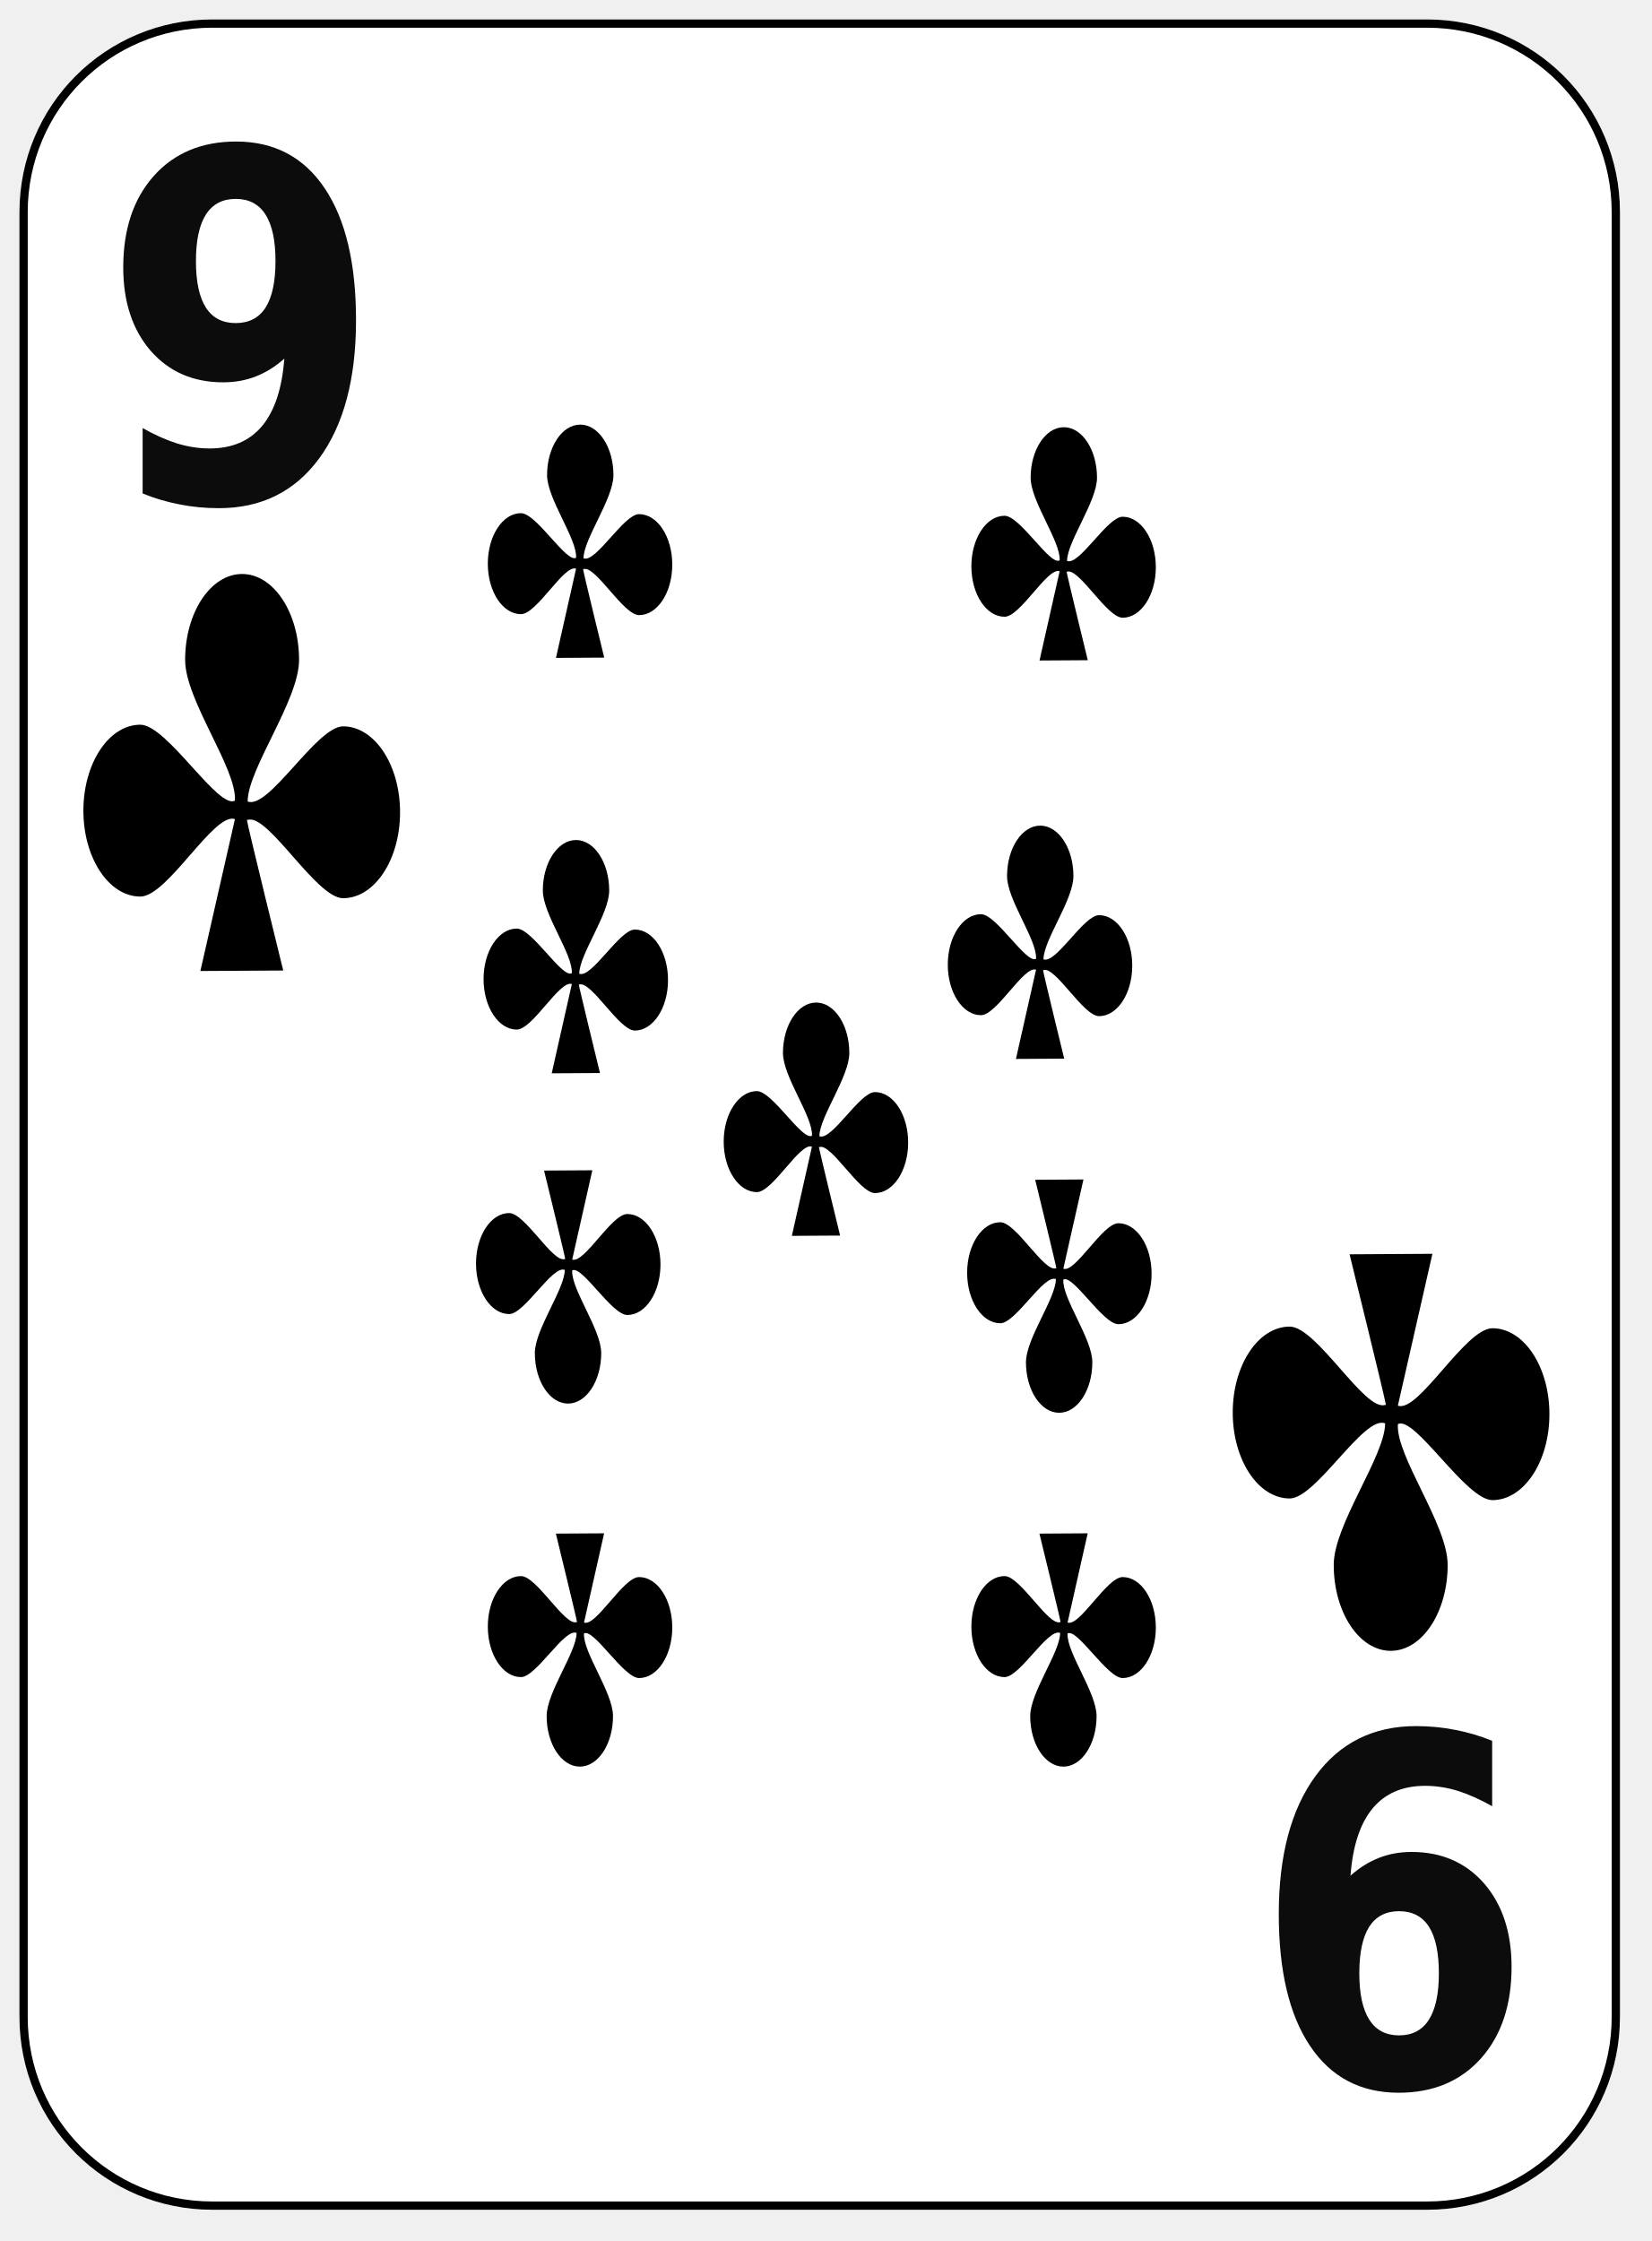
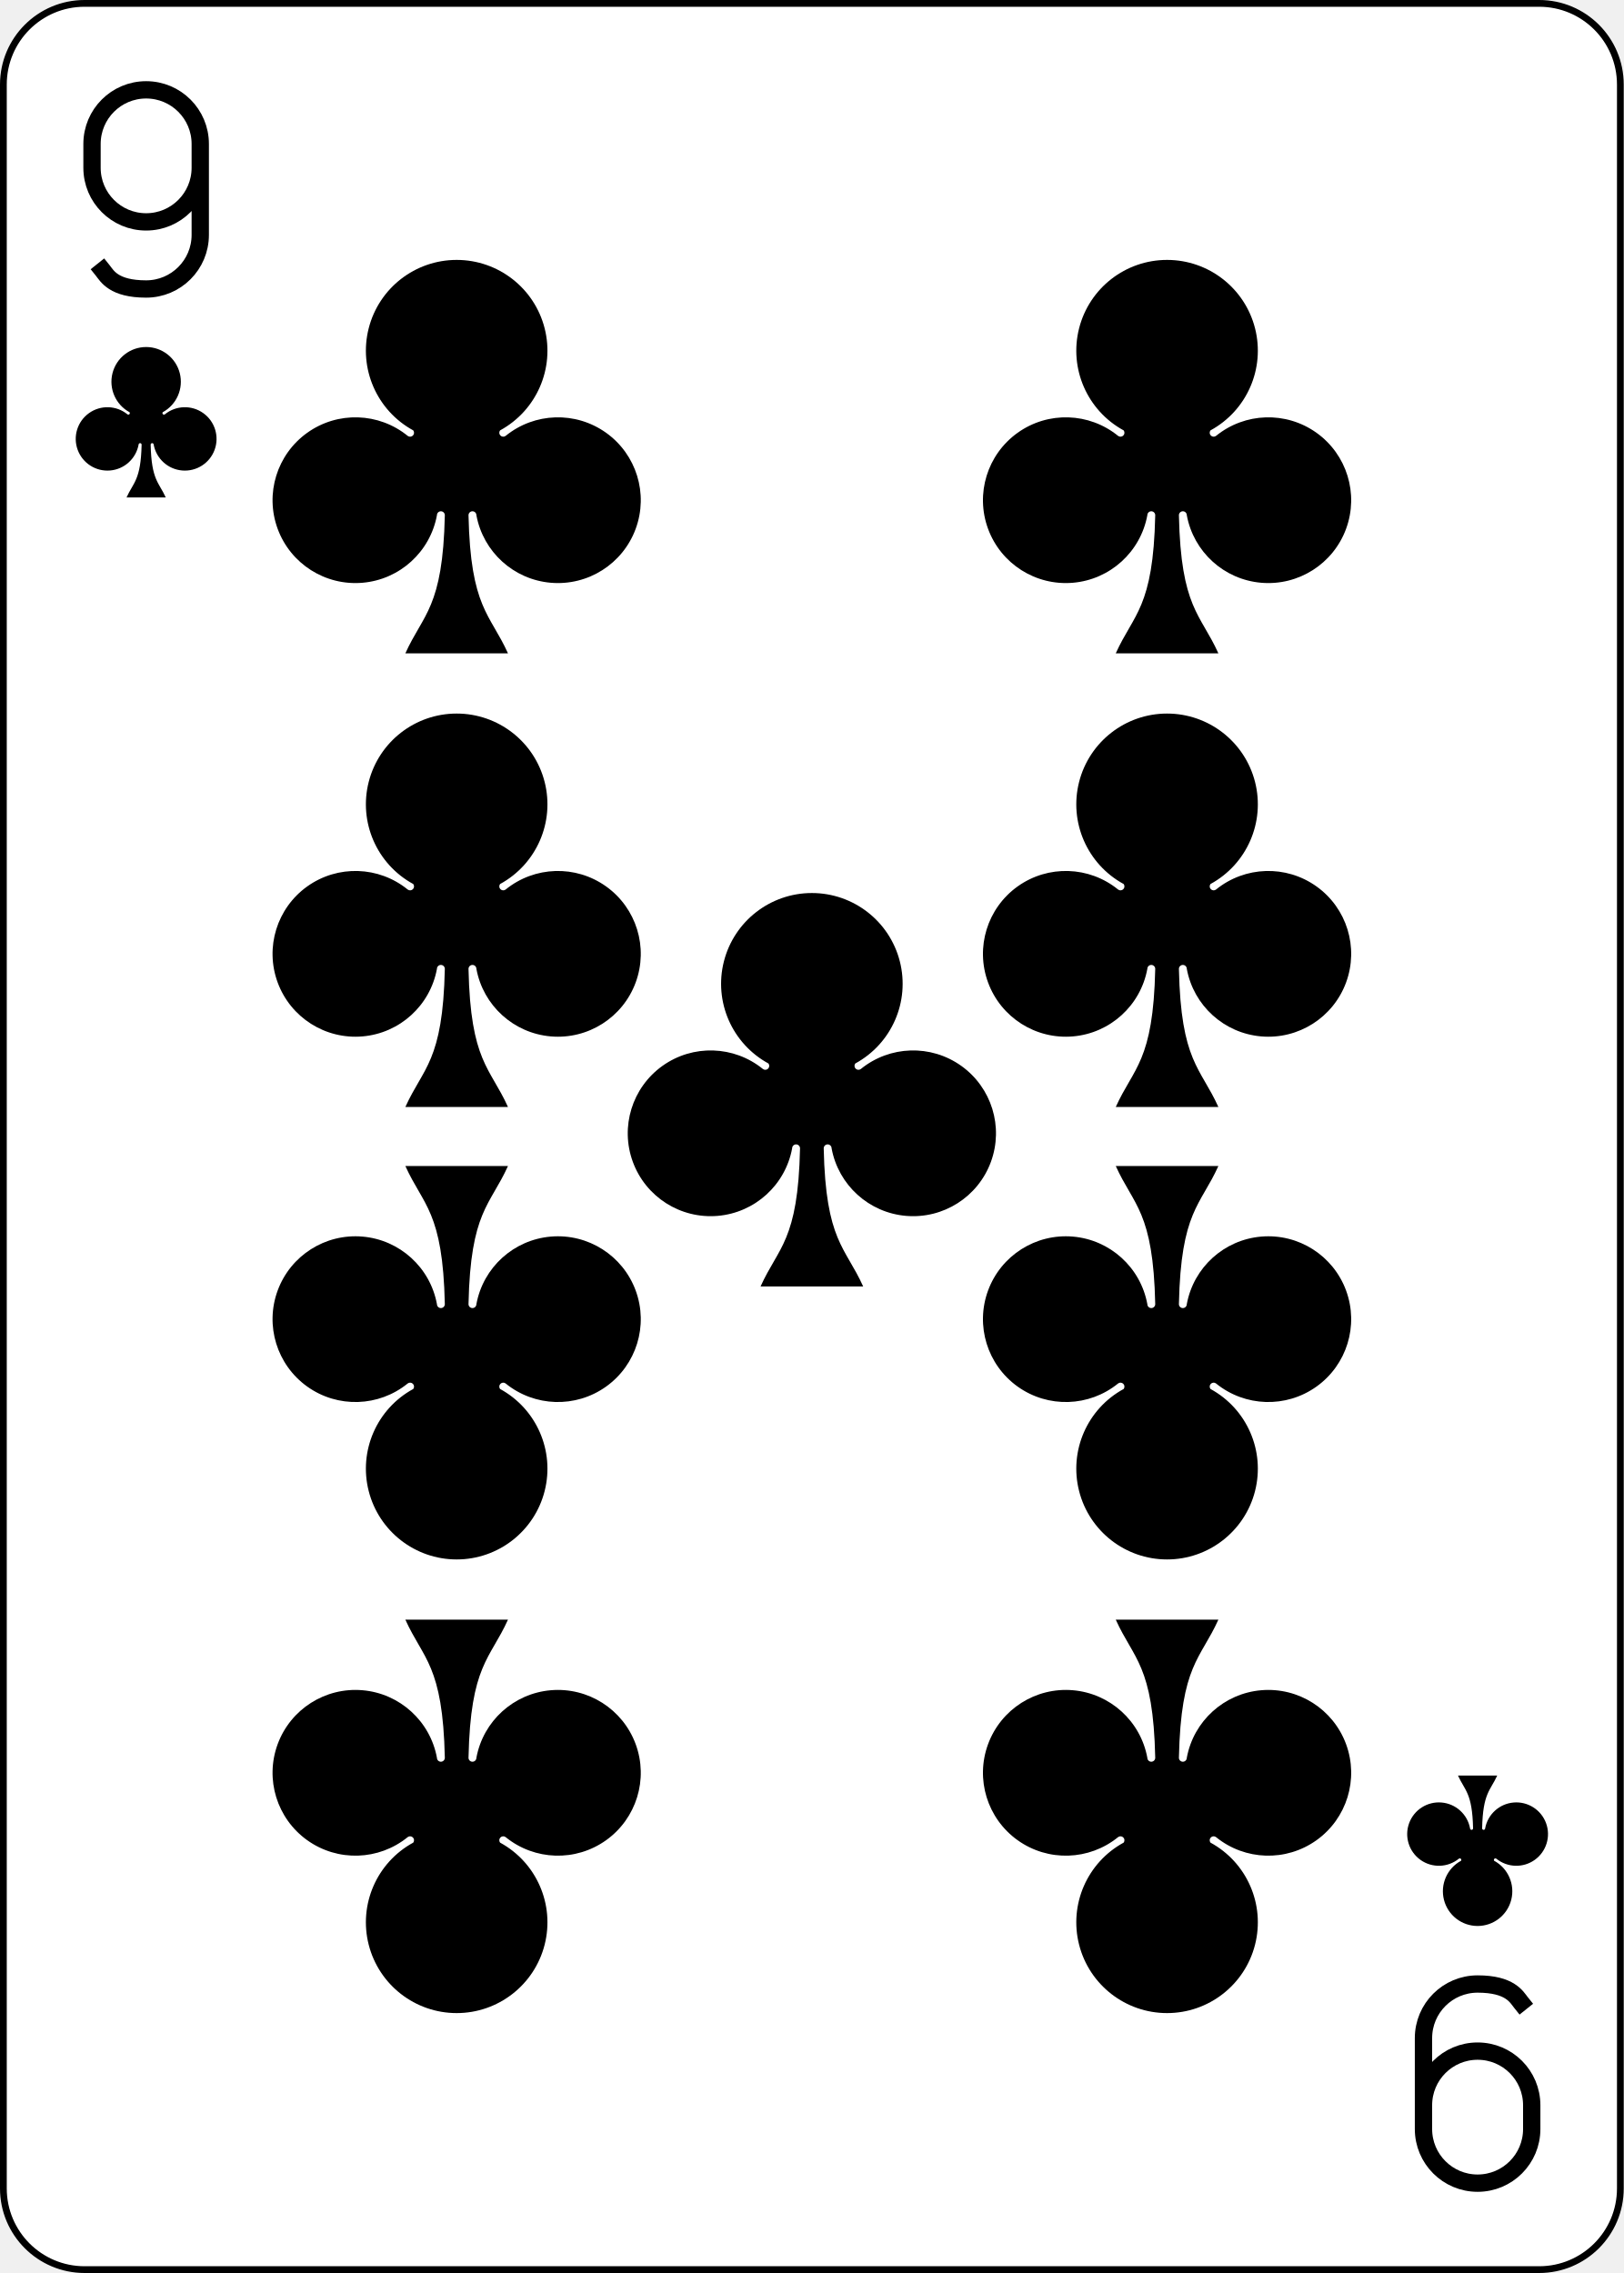
- <svg xmlns="http://www.w3.org/2000/svg" xmlns:xlink="http://www.w3.org/1999/xlink" id="svg2" height="190" preserveAspectRatio="xMinYMin meet" viewBox="0 0 140 190" y="0" x="0" version="1.0">
-   <defs id="defs3">
-     <linearGradient id="linearGradient2060">
-       <stop id="stop2062" offset="0" style="stop-color:#ebf0d0;stop-opacity:1;" />
-       <stop id="stop2064" offset="1" style="stop-color:#ffffeb;stop-opacity:1;" />
-     </linearGradient>
-     <linearGradient gradientTransform="translate(0,-1)" gradientUnits="userSpaceOnUse" xlink:href="#linearGradient2060" id="linearGradient4853" y2="128.695" x2="109" y1="63.1" x1="2" />
+ <svg xmlns="http://www.w3.org/2000/svg" xmlns:xlink="http://www.w3.org/1999/xlink" class="card" face="9C" height="3.5in" preserveAspectRatio="none" viewBox="-120 -168 240 336" width="2.5in">
+   <defs>
+     <symbol id="SC9" viewBox="-600 -600 1200 1200" preserveAspectRatio="xMinYMid">
+       <path d="M30 150C35 385 85 400 130 500L-130 500C-85 400 -35 385 -30 150A10 10 0 0 0 -50 150A210 210 0 1 1 -124 -51A10 10 0 0 0 -110 -65A230 230 0 1 1 110 -65A10 10 0 0 0 124 -51A210 210 0 1 1 50 150A10 10 0 0 0 30 150Z" fill="black" />
+     </symbol>
+     <symbol id="VC9" viewBox="-500 -500 1000 1000" preserveAspectRatio="xMinYMid">
+       <path d="M250 -100A250 250 0 0 1 -250 -100L-250 -210A250 250 0 0 1 250 -210L250 210A250 250 0 0 1 0 460C-150 460 -180 400 -200 375" stroke="black" stroke-width="80" stroke-linecap="square" stroke-miterlimit="1.5" fill="none" />
+     </symbol>
  </defs>
-   <g id="layer1">
-     <g id="g5630">
-       <path style="fill:#ffffff;fill-opacity:1;stroke:black;stroke-width:0.7;stroke-miterlimit:4;stroke-dashoffset:0;stroke-opacity:1" d="M 18,2 L 121,2 C 129.864,2 137,9.136 137,18 L 137,171 C 137,179.864 129.864,187 121,187 L 18,187 C 9.136,187 2,179.864 2,171 L 2,18 C 2,9.136 9.136,2 18,2 z " id="rect1306" />
-     </g>
-     <g transform="translate(-448.5,-231.5)" id="g5495" />
+   <rect width="239" height="335" x="-119.5" y="-167.5" rx="12" ry="12" fill="white" stroke="black" />
+   <use xlink:href="#VC9" height="32" width="32" x="-114.4" y="-156" />
+   <use xlink:href="#SC9" height="26.769" width="26.769" x="-111.784" y="-119" />
+   <use xlink:href="#SC9" height="70" width="70" x="-87.501" y="-135.588" />
+   <use xlink:href="#SC9" height="70" width="70" x="17.501" y="-135.588" />
+   <use xlink:href="#SC9" height="70" width="70" x="-87.501" y="-68.529" />
+   <use xlink:href="#SC9" height="70" width="70" x="17.501" y="-68.529" />
+   <use xlink:href="#SC9" height="70" width="70" x="-35" y="-42" />
+   <g transform="rotate(180)">
+     <use xlink:href="#VC9" height="32" width="32" x="-114.4" y="-156" />
+     <use xlink:href="#SC9" height="26.769" width="26.769" x="-111.784" y="-119" />
+     <use xlink:href="#SC9" height="70" width="70" x="-87.501" y="-135.588" />
+     <use xlink:href="#SC9" height="70" width="70" x="17.501" y="-135.588" />
+     <use xlink:href="#SC9" height="70" width="70" x="-87.501" y="-68.529" />
+     <use xlink:href="#SC9" height="70" width="70" x="17.501" y="-68.529" />
  </g>
-   <g id="g5581" transform="translate(351.5,184.5)" />
-   <path id="text1768" style="font-size:37.418;font-style:normal;font-variant:normal;font-weight:bold;font-stretch:normal;fill:#0c0c0c;fill-opacity:1;stroke:none;stroke-width:1px;stroke-linecap:butt;stroke-linejoin:miter;stroke-opacity:1;font-family:Bitstream Vera Sans;text-anchor:start;writing-mode:lr-tb" d="M 12.094,41.839 L 12.094,36.293 C 13.113,36.869 14.088,37.305 15.018,37.599 C 15.948,37.881 16.868,38.021 17.776,38.021 C 19.681,38.021 21.165,37.385 22.228,36.112 C 23.292,34.826 23.917,32.924 24.106,30.406 C 23.352,31.076 22.549,31.578 21.697,31.913 C 20.844,32.248 19.919,32.415 18.922,32.415 C 16.386,32.415 14.337,31.524 12.775,29.743 C 11.225,27.948 10.449,25.59 10.449,22.67 C 10.449,19.441 11.313,16.856 13.041,14.914 C 14.78,12.971 17.106,12 20.019,12 C 23.253,12 25.756,13.32 27.528,15.958 C 29.3,18.597 30.186,22.328 30.186,27.151 C 30.186,32.107 29.15,36.005 27.079,38.845 C 25.008,41.672 22.167,43.085 18.557,43.085 C 17.394,43.085 16.281,42.978 15.217,42.763 C 14.154,42.562 13.113,42.254 12.094,41.839 M 19.985,27.392 C 21.104,27.392 21.946,26.956 22.511,26.086 C 23.076,25.202 23.358,23.882 23.358,22.127 C 23.358,20.386 23.076,19.073 22.511,18.189 C 21.946,17.305 21.104,16.863 19.985,16.863 C 18.867,16.863 18.025,17.305 17.46,18.189 C 16.895,19.073 16.613,20.386 16.613,22.127 C 16.613,23.882 16.895,25.202 17.46,26.086 C 18.025,26.956 18.867,27.392 19.985,27.392" />
-   <path id="text3931" style="font-size:37.418;font-style:normal;font-variant:normal;font-weight:bold;font-stretch:normal;fill:#0c0c0c;fill-opacity:1;stroke:none;stroke-width:1px;stroke-linecap:butt;stroke-linejoin:miter;stroke-opacity:1;font-family:Bitstream Vera Sans;text-anchor:start;writing-mode:lr-tb" d="M 126.516,147.591 L 126.516,153.137 C 125.497,152.561 124.522,152.126 123.592,151.831 C 122.662,151.55 121.742,151.409 120.834,151.409 C 118.929,151.409 117.445,152.045 116.382,153.318 C 115.319,154.604 114.693,156.506 114.505,159.024 C 115.258,158.355 116.061,157.852 116.914,157.517 C 117.766,157.182 118.691,157.015 119.688,157.015 C 122.224,157.015 124.273,157.906 125.835,159.687 C 127.385,161.482 128.161,163.84 128.161,166.76 C 128.161,169.989 127.297,172.574 125.569,174.516 C 123.83,176.459 121.504,177.43 118.591,177.43 C 115.357,177.43 112.854,176.111 111.082,173.472 C 109.31,170.833 108.424,167.102 108.424,162.279 C 108.424,157.323 109.46,153.425 111.531,150.585 C 113.602,147.759 116.443,146.345 120.053,146.345 C 121.216,146.345 122.329,146.452 123.393,146.667 C 124.456,146.868 125.497,147.176 126.516,147.591 M 118.625,162.038 C 117.506,162.038 116.664,162.474 116.1,163.344 C 115.535,164.229 115.252,165.548 115.252,167.303 C 115.252,169.044 115.535,170.357 116.1,171.241 C 116.664,172.125 117.506,172.567 118.625,172.567 C 119.743,172.567 120.585,172.125 121.15,171.241 C 121.715,170.357 121.997,169.044 121.997,167.303 C 121.997,165.548 121.715,164.229 121.15,163.344 C 120.585,162.474 119.743,162.038 118.625,162.038" />
-   <path id="path908" style="fill:#000000;fill-opacity:1;fill-rule:evenodd;stroke:none;stroke-width:1pt;stroke-linecap:butt;stroke-linejoin:miter;stroke-opacity:1" d="M 20.527,48.665 C 17.861,48.665 15.697,51.929 15.697,55.951 C 15.697,59.377 20.089,65.142 19.919,67.88 C 18.509,68.663 14.152,61.443 11.9,61.443 C 9.233,61.443 7.07,64.706 7.07,68.728 C 7.07,72.751 9.233,76.014 11.9,76.014 C 14.212,76.014 18.176,68.8 19.919,69.451 L 16.99,82.325 L 24.014,82.283 C 24.014,82.283 20.937,69.802 20.933,69.507 L 20.988,69.507 L 20.988,69.521 C 22.695,68.881 26.794,76.153 29.09,76.153 C 31.757,76.153 33.92,72.89 33.92,68.867 C 33.92,64.845 31.757,61.582 29.09,61.582 C 26.848,61.582 22.782,68.682 20.997,67.95 C 21.022,65.144 25.357,59.373 25.357,55.951 C 25.357,51.929 23.194,48.665 20.527,48.665 z " />
-   <path id="path3921" style="fill:#000000;fill-opacity:1;fill-rule:evenodd;stroke:none;stroke-width:1pt;stroke-linecap:butt;stroke-linejoin:miter;stroke-opacity:1" d="M 117.913,139.963 C 120.579,139.963 122.743,136.699 122.743,132.677 C 122.743,129.25 118.351,123.485 118.521,120.747 C 119.931,119.965 124.288,127.185 126.54,127.185 C 129.207,127.185 131.37,123.921 131.37,119.899 C 131.37,115.877 129.207,112.613 126.54,112.613 C 124.228,112.613 120.264,119.827 118.521,119.176 L 121.45,106.302 L 114.426,106.344 C 114.426,106.344 117.503,118.825 117.507,119.121 L 117.452,119.121 L 117.452,119.107 C 115.745,119.746 111.646,112.474 109.35,112.474 C 106.683,112.474 104.52,115.738 104.52,119.76 C 104.52,123.782 106.683,127.046 109.35,127.046 C 111.592,127.046 115.658,119.945 117.443,120.678 C 117.418,123.483 113.083,129.254 113.083,132.677 C 113.083,136.699 115.246,139.963 117.913,139.963 z " />
-   <path id="path2242" style="fill:#000000;fill-opacity:1;fill-rule:evenodd;stroke:none;stroke-width:1pt;stroke-linecap:butt;stroke-linejoin:miter;stroke-opacity:1" d="M 49.199,36 C 47.646,36 46.385,37.918 46.385,40.281 C 46.385,42.295 48.944,45.683 48.844,47.292 C 48.023,47.751 45.485,43.509 44.173,43.509 C 42.62,43.509 41.36,45.426 41.36,47.79 C 41.36,50.154 42.62,52.071 44.173,52.071 C 45.52,52.071 47.829,47.832 48.844,48.215 L 47.138,55.78 L 51.23,55.755 C 51.23,55.755 49.437,48.421 49.435,48.248 L 49.467,48.248 L 49.467,48.256 C 50.462,47.88 52.849,52.153 54.187,52.153 C 55.74,52.153 57,50.235 57,47.872 C 57,45.508 55.74,43.59 54.187,43.59 C 52.88,43.59 50.512,47.763 49.473,47.333 C 49.487,45.684 52.012,42.293 52.012,40.281 C 52.012,37.918 50.752,36 49.199,36 z " />
-   <path id="path2250" style="fill:#000000;fill-opacity:1;fill-rule:evenodd;stroke:none;stroke-width:1pt;stroke-linecap:butt;stroke-linejoin:miter;stroke-opacity:1" d="M 69.199,85 C 67.646,85 66.385,86.918 66.385,89.281 C 66.385,91.295 68.944,94.683 68.844,96.292 C 68.023,96.751 65.485,92.509 64.173,92.509 C 62.62,92.509 61.36,94.426 61.36,96.79 C 61.36,99.154 62.62,101.071 64.173,101.071 C 65.52,101.071 67.829,96.832 68.844,97.215 L 67.138,104.78 L 71.23,104.755 C 71.23,104.755 69.437,97.421 69.435,97.248 L 69.467,97.248 L 69.467,97.256 C 70.462,96.88 72.849,101.153 74.187,101.153 C 75.74,101.153 77,99.235 77,96.872 C 77,94.508 75.74,92.59 74.187,92.59 C 72.88,92.59 70.512,96.763 69.473,96.333 C 69.487,94.684 72.012,91.293 72.012,89.281 C 72.012,86.918 70.752,85 69.199,85 z " />
-   <path id="path2248" style="fill:#000000;fill-opacity:1;fill-rule:evenodd;stroke:none;stroke-width:1pt;stroke-linecap:butt;stroke-linejoin:miter;stroke-opacity:1" d="M 90.199,36.22 C 88.646,36.22 87.385,38.138 87.385,40.501 C 87.385,42.515 89.944,45.903 89.844,47.512 C 89.023,47.971 86.485,43.729 85.173,43.729 C 83.62,43.729 82.36,45.646 82.36,48.01 C 82.36,50.374 83.62,52.291 85.173,52.291 C 86.52,52.291 88.829,48.052 89.844,48.435 L 88.138,56 L 92.23,55.975 C 92.23,55.975 90.437,48.641 90.435,48.468 L 90.467,48.468 L 90.467,48.476 C 91.462,48.1 93.849,52.373 95.187,52.373 C 96.74,52.373 98,50.455 98,48.092 C 98,45.728 96.74,43.81 95.187,43.81 C 93.88,43.81 91.512,47.983 90.473,47.553 C 90.487,45.904 93.012,42.513 93.012,40.501 C 93.012,38.138 91.752,36.22 90.199,36.22 z " />
-   <path id="path2254" style="fill:#000000;fill-opacity:1;fill-rule:evenodd;stroke:none;stroke-width:1pt;stroke-linecap:butt;stroke-linejoin:miter;stroke-opacity:1" d="M 48.839,71.22 C 47.286,71.22 46.025,73.138 46.025,75.501 C 46.025,77.515 48.584,80.903 48.484,82.512 C 47.663,82.971 45.125,78.729 43.813,78.729 C 42.26,78.729 41,80.646 41,83.01 C 41,85.374 42.26,87.291 43.813,87.291 C 45.16,87.291 47.469,83.052 48.484,83.435 L 46.778,91 L 50.87,90.975 C 50.87,90.975 49.077,83.641 49.075,83.468 L 49.107,83.468 L 49.107,83.476 C 50.102,83.1 52.489,87.373 53.827,87.373 C 55.38,87.373 56.64,85.455 56.64,83.092 C 56.64,80.728 55.38,78.81 53.827,78.81 C 52.52,78.81 50.152,82.983 49.113,82.552 C 49.127,80.904 51.652,77.513 51.652,75.501 C 51.652,73.138 50.392,71.22 48.839,71.22 z " />
-   <path id="path2252" style="fill:#000000;fill-opacity:1;fill-rule:evenodd;stroke:none;stroke-width:1pt;stroke-linecap:butt;stroke-linejoin:miter;stroke-opacity:1" d="M 88.199,70 C 86.646,70 85.385,71.918 85.385,74.281 C 85.385,76.295 87.944,79.683 87.844,81.292 C 87.023,81.751 84.485,77.509 83.173,77.509 C 81.62,77.509 80.36,79.426 80.36,81.79 C 80.36,84.154 81.62,86.071 83.173,86.071 C 84.52,86.071 86.829,81.832 87.844,82.215 L 86.138,89.78 L 90.23,89.755 C 90.23,89.755 88.437,82.421 88.435,82.248 L 88.467,82.248 L 88.467,82.256 C 89.462,81.88 91.849,86.153 93.187,86.153 C 94.74,86.153 96,84.235 96,81.872 C 96,79.508 94.74,77.59 93.187,77.59 C 91.88,77.59 89.512,81.763 88.473,81.333 C 88.487,79.684 91.012,76.293 91.012,74.281 C 91.012,71.918 89.752,70 88.199,70 z " />
-   <path id="path2258" style="fill:#000000;fill-opacity:1;fill-rule:evenodd;stroke:none;stroke-width:1pt;stroke-linecap:butt;stroke-linejoin:miter;stroke-opacity:1" d="M 48.161,119 C 49.714,119 50.975,117.082 50.975,114.719 C 50.975,112.705 48.416,109.317 48.516,107.708 C 49.337,107.249 51.875,111.491 53.187,111.491 C 54.74,111.491 56,109.574 56,107.21 C 56,104.846 54.74,102.929 53.187,102.929 C 51.84,102.929 49.531,107.168 48.516,106.785 L 50.222,99.22 L 46.13,99.245 C 46.13,99.245 47.923,106.579 47.925,106.752 L 47.893,106.752 L 47.893,106.744 C 46.898,107.12 44.511,102.847 43.173,102.847 C 41.62,102.847 40.36,104.765 40.36,107.128 C 40.36,109.492 41.62,111.41 43.173,111.41 C 44.48,111.41 46.848,107.237 47.887,107.667 C 47.873,109.316 45.348,112.707 45.348,114.719 C 45.348,117.082 46.608,119 48.161,119 z " />
-   <path id="path2256" style="fill:#000000;fill-opacity:1;fill-rule:evenodd;stroke:none;stroke-width:1pt;stroke-linecap:butt;stroke-linejoin:miter;stroke-opacity:1" d="M 89.801,119.78 C 91.354,119.78 92.615,117.862 92.615,115.499 C 92.615,113.485 90.056,110.097 90.156,108.488 C 90.977,108.029 93.515,112.271 94.827,112.271 C 96.38,112.271 97.64,110.354 97.64,107.99 C 97.64,105.626 96.38,103.709 94.827,103.709 C 93.48,103.709 91.171,107.948 90.156,107.565 L 91.862,100 L 87.77,100.025 C 87.77,100.025 89.563,107.359 89.565,107.532 L 89.533,107.532 L 89.533,107.524 C 88.538,107.9 86.151,103.627 84.813,103.627 C 83.26,103.627 82,105.545 82,107.908 C 82,110.272 83.26,112.19 84.813,112.19 C 86.12,112.19 88.488,108.017 89.527,108.447 C 89.513,110.096 86.988,113.487 86.988,115.499 C 86.988,117.862 88.248,119.78 89.801,119.78 z " />
-   <path id="path2264" style="fill:#000000;fill-opacity:1;fill-rule:evenodd;stroke:none;stroke-width:1pt;stroke-linecap:butt;stroke-linejoin:miter;stroke-opacity:1" d="M 90.161,149.78 C 91.714,149.78 92.975,147.862 92.975,145.499 C 92.975,143.485 90.416,140.097 90.516,138.488 C 91.337,138.029 93.875,142.271 95.187,142.271 C 96.74,142.271 98,140.354 98,137.99 C 98,135.626 96.74,133.709 95.187,133.709 C 93.84,133.709 91.531,137.948 90.516,137.565 L 92.222,130 L 88.13,130.025 C 88.13,130.025 89.923,137.359 89.925,137.532 L 89.893,137.532 L 89.893,137.524 C 88.898,137.9 86.511,133.627 85.173,133.627 C 83.62,133.627 82.36,135.545 82.36,137.908 C 82.36,140.272 83.62,142.19 85.173,142.19 C 86.48,142.19 88.848,138.017 89.887,138.447 C 89.873,140.096 87.348,143.487 87.348,145.499 C 87.348,147.862 88.608,149.78 90.161,149.78 z " />
-   <path id="path2260" style="fill:#000000;fill-opacity:1;fill-rule:evenodd;stroke:none;stroke-width:1pt;stroke-linecap:butt;stroke-linejoin:miter;stroke-opacity:1" d="M 49.161,149.78 C 50.714,149.78 51.975,147.862 51.975,145.499 C 51.975,143.485 49.416,140.097 49.516,138.488 C 50.337,138.029 52.875,142.271 54.187,142.271 C 55.74,142.271 57,140.354 57,137.99 C 57,135.626 55.74,133.709 54.187,133.709 C 52.84,133.709 50.531,137.948 49.516,137.565 L 51.222,130 L 47.13,130.025 C 47.13,130.025 48.923,137.359 48.925,137.532 L 48.893,137.532 L 48.893,137.524 C 47.898,137.9 45.511,133.627 44.173,133.627 C 42.62,133.627 41.36,135.545 41.36,137.908 C 41.36,140.272 42.62,142.19 44.173,142.19 C 45.48,142.19 47.848,138.017 48.887,138.447 C 48.873,140.096 46.348,143.487 46.348,145.499 C 46.348,147.862 47.608,149.78 49.161,149.78 z " />
</svg>
